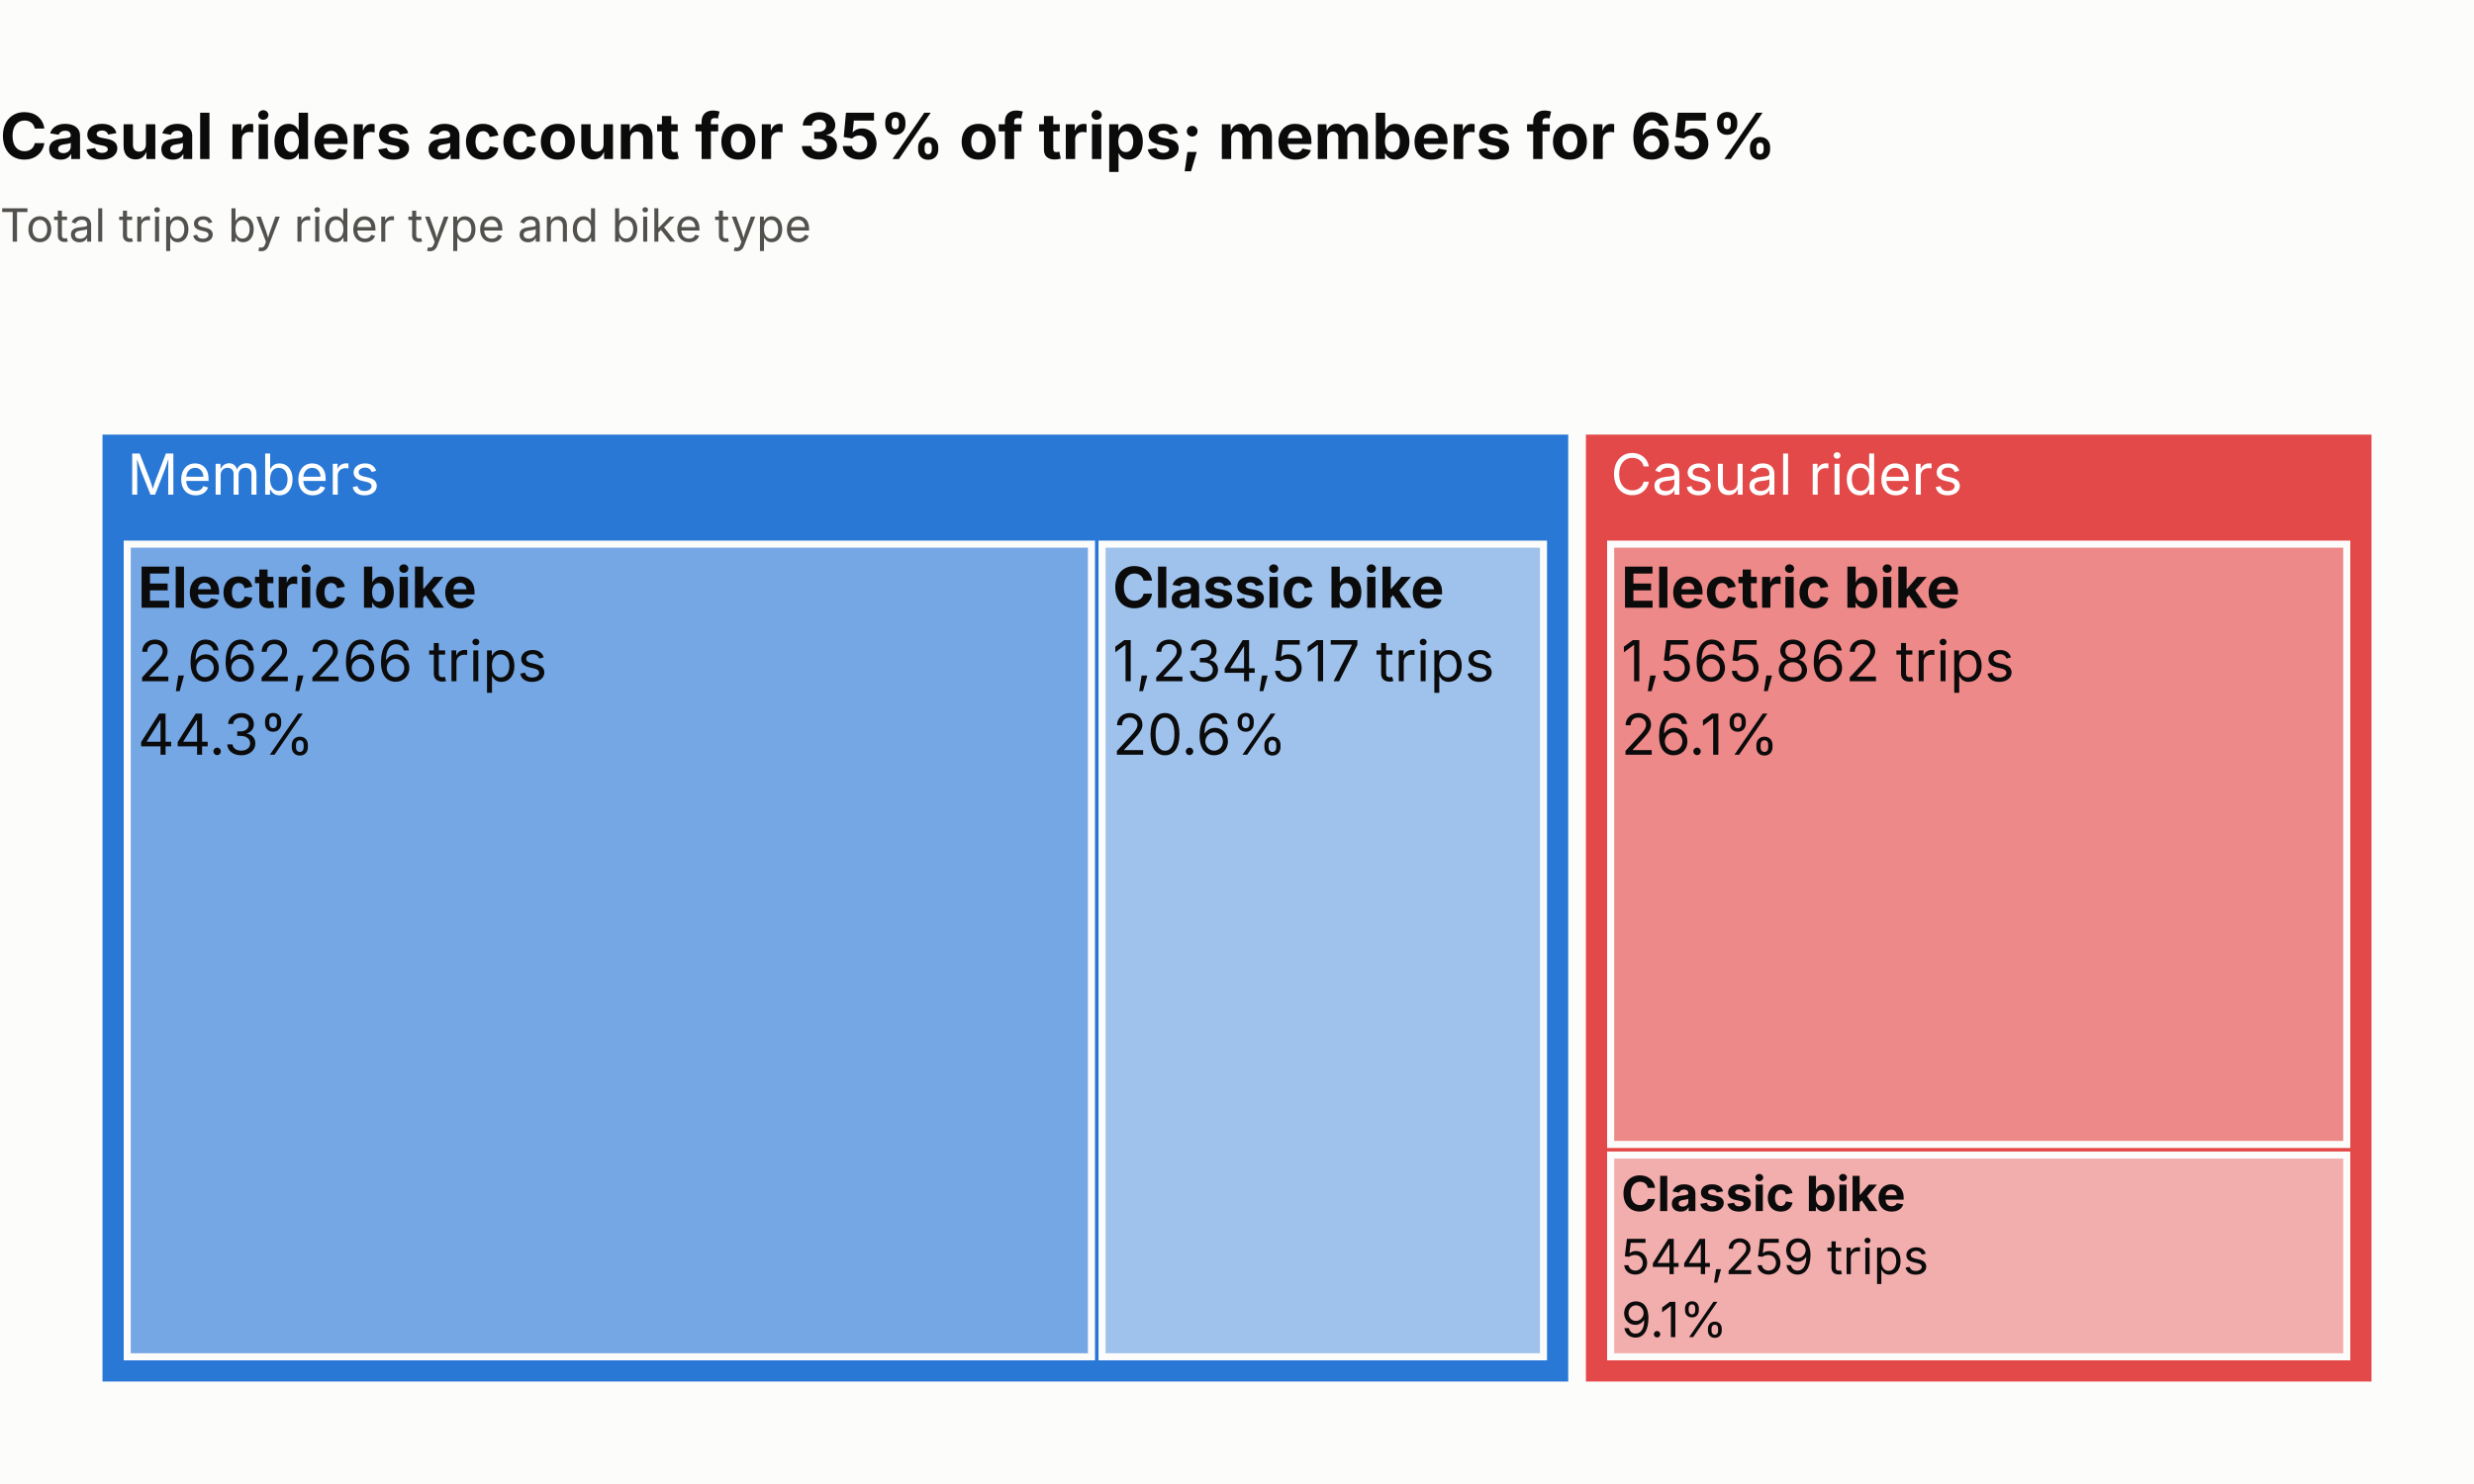
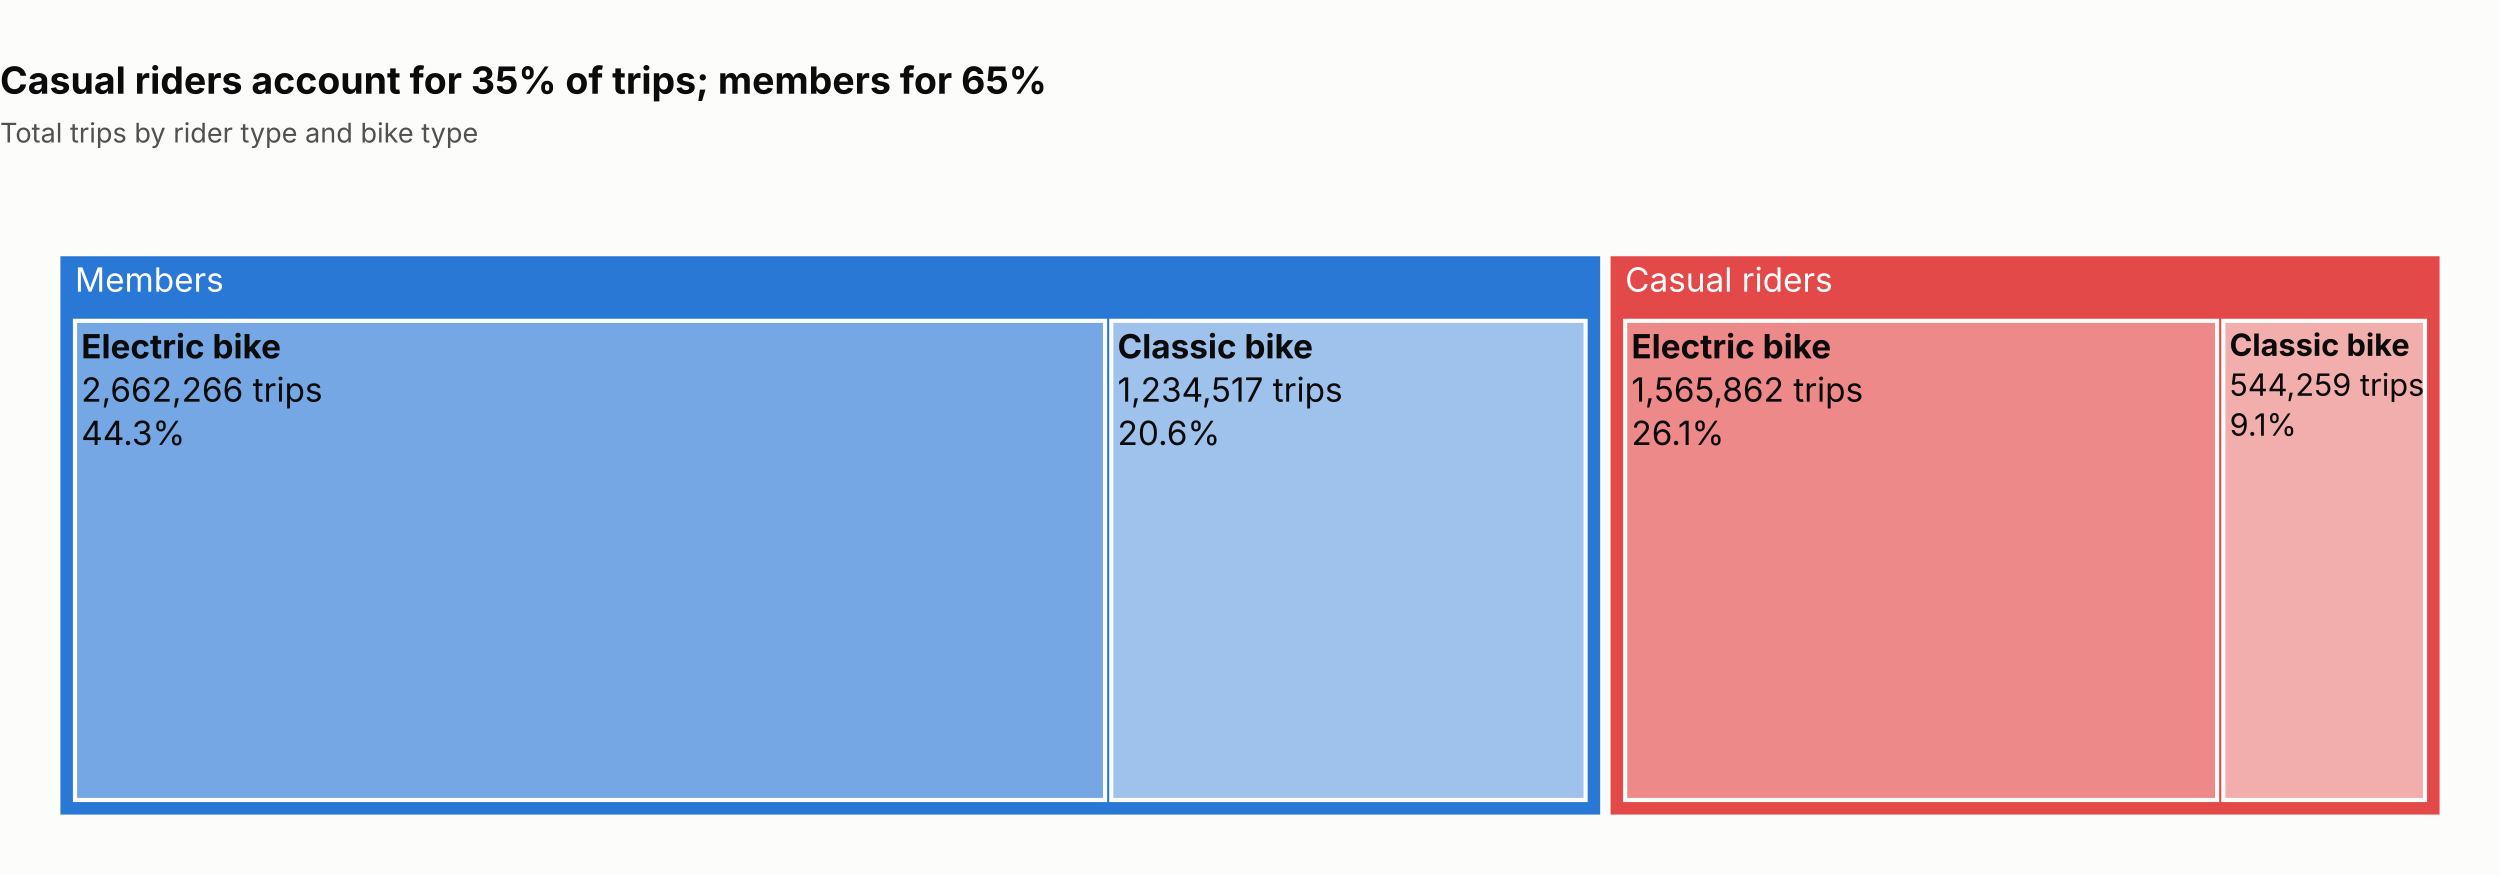
- <svg xmlns="http://www.w3.org/2000/svg" class="main-svg" width="700" height="420" style="" viewBox="0 0 700 420">
-   <rect x="0" y="0" width="700" height="420" style="fill: rgb(252, 252, 251); fill-opacity: 1;" />
-   <defs id="defs-278588">
+ <svg xmlns="http://www.w3.org/2000/svg" class="main-svg" width="1200" height="420" style="" viewBox="0 0 1200 420">
+   <rect x="0" y="0" width="1200" height="420" style="fill: rgb(252, 252, 251); fill-opacity: 1;" />
+   <defs id="defs-ed4e5f">
    <g class="clips" />
    <g class="gradients" />
    <g class="patterns" />
  </defs>
  <g class="bglayer" />
  <g class="layer-below">
    <g class="imagelayer" />
    <g class="shapelayer" />
  </g>
  <g class="cartesianlayer" />
  <g class="polarlayer" />
  <g class="smithlayer" />
  <g class="ternarylayer" />
  <g class="geolayer" />
  <g class="funnelarealayer" />
  <g class="pielayer" />
  <g class="iciclelayer" />
  <g class="treemaplayer">
    <g class="trace treemap" style="opacity: 1;">
      <g class="slice cursor-pointer">
-         <path class="surface" d="M20,90L680,90L680,400L20,400Z" style="pointer-events: none; fill: rgb(0, 0, 0); fill-opacity: 0; stroke-width: 0; stroke: rgb(0, 0, 0); stroke-opacity: 0; opacity: 100;" />
+         <path class="surface" d="M20,90L1180,90L1180,400L20,400Z" style="pointer-events: none; fill: rgb(0, 0, 0); fill-opacity: 0; stroke-width: 0; stroke: rgb(0, 0, 0); stroke-opacity: 0; opacity: 100;" />
        <g class="slicetext">
          <text data-notex="1" class="slicetext" text-anchor="start" x="0" y="0" style="font-family: system-ui, -apple-system, 'Segoe UI', sans-serif; font-size: 16px; fill: rgb(0, 0, 0); fill-opacity: 1; white-space: pre;" transform="translate(28,108)"> </text>
        </g>
      </g>
      <g class="slice cursor-pointer">
-         <path class="surface" d="M28,122L444.72,122L444.72,392L28,392Z" style="pointer-events: none; stroke-width: 2; fill: rgb(42, 120, 214); fill-opacity: 1; stroke: rgb(252, 252, 251); stroke-opacity: 1; opacity: 1;" />
+         <path class="surface" d="M28,122L769.079,122L769.079,392L28,392Z" style="pointer-events: none; stroke-width: 2; fill: rgb(42, 120, 214); fill-opacity: 1; stroke: rgb(252, 252, 251); stroke-opacity: 1; opacity: 1;" />
        <g class="slicetext">
          <text data-notex="1" class="slicetext" text-anchor="start" x="0" y="0" style="font-family: system-ui, -apple-system, 'Segoe UI', sans-serif; font-size: 16px; fill: rgb(255, 255, 255); fill-opacity: 1; white-space: pre;" transform="translate(36,140)">Members</text>
        </g>
      </g>
      <g class="slice cursor-pointer">
-         <path class="surface" d="M447.72,122L672,122L672,392L447.72,392Z" style="pointer-events: none; stroke-width: 2; fill: rgb(227, 73, 72); fill-opacity: 1; stroke: rgb(252, 252, 251); stroke-opacity: 1; opacity: 1;" />
+         <path class="surface" d="M772.079,122L1172,122L1172,392L772.079,392Z" style="pointer-events: none; stroke-width: 2; fill: rgb(227, 73, 72); fill-opacity: 1; stroke: rgb(252, 252, 251); stroke-opacity: 1; opacity: 1;" />
        <g class="slicetext">
-           <text data-notex="1" class="slicetext" text-anchor="start" x="0" y="0" style="font-family: system-ui, -apple-system, 'Segoe UI', sans-serif; font-size: 16px; fill: rgb(255, 255, 255); fill-opacity: 1; white-space: pre;" transform="translate(455.7201,140)">Casual riders</text>
+           <text data-notex="1" class="slicetext" text-anchor="start" x="0" y="0" style="font-family: system-ui, -apple-system, 'Segoe UI', sans-serif; font-size: 16px; fill: rgb(255, 255, 255); fill-opacity: 1; white-space: pre;" transform="translate(780.0788,140)">Casual riders</text>
        </g>
      </g>
      <g class="slice cursor-pointer">
-         <path class="surface" d="M36,154L308.82,154L308.82,384L36,384Z" style="pointer-events: none; stroke-width: 2; fill: rgb(117, 167, 228); fill-opacity: 1; stroke: rgb(252, 252, 251); stroke-opacity: 1; opacity: 1;" />
+         <path class="surface" d="M36,154L530.42,154L530.42,384L36,384Z" style="pointer-events: none; stroke-width: 2; fill: rgb(117, 167, 228); fill-opacity: 1; stroke: rgb(252, 252, 251); stroke-opacity: 1; opacity: 1;" />
        <g class="slicetext">
          <text data-notex="1" class="slicetext" text-anchor="start" x="0" y="0" style="font-family: system-ui, -apple-system, 'Segoe UI', sans-serif; font-size: 16px; fill: rgb(11, 11, 11); fill-opacity: 1; white-space: pre;" transform="translate(39,172)">
            <tspan class="line" dy="0em" x="0" y="0">
              <tspan style="font-weight:bold">Electric bike</tspan>
            </tspan>
            <tspan class="line" dy="1.3em" x="0" y="0">2,662,266 trips</tspan>
            <tspan class="line" dy="2.6em" x="0" y="0">44.3%</tspan>
          </text>
        </g>
      </g>
      <g class="slice cursor-pointer">
-         <path class="surface" d="M311.82,154L436.72,154L436.72,384L311.82,384Z" style="pointer-events: none; stroke-width: 2; fill: rgb(159, 194, 237); fill-opacity: 1; stroke: rgb(252, 252, 251); stroke-opacity: 1; opacity: 1;" />
+         <path class="surface" d="M533.42,154L761.079,154L761.079,384L533.42,384Z" style="pointer-events: none; stroke-width: 2; fill: rgb(159, 194, 237); fill-opacity: 1; stroke: rgb(252, 252, 251); stroke-opacity: 1; opacity: 1;" />
        <g class="slicetext">
-           <text data-notex="1" class="slicetext" text-anchor="start" x="0" y="0" style="font-family: system-ui, -apple-system, 'Segoe UI', sans-serif; font-size: 16px; fill: rgb(11, 11, 11); fill-opacity: 1; white-space: pre;" transform="translate(314.8199,172)">
+           <text data-notex="1" class="slicetext" text-anchor="start" x="0" y="0" style="font-family: system-ui, -apple-system, 'Segoe UI', sans-serif; font-size: 16px; fill: rgb(11, 11, 11); fill-opacity: 1; white-space: pre;" transform="translate(536.4204,172)">
            <tspan class="line" dy="0em" x="0" y="0">
              <tspan style="font-weight:bold">Classic bike</tspan>
            </tspan>
            <tspan class="line" dy="1.3em" x="0" y="0">1,234,517 trips</tspan>
            <tspan class="line" dy="2.6em" x="0" y="0">20.6%</tspan>
          </text>
        </g>
      </g>
      <g class="slice cursor-pointer">
-         <path class="surface" d="M455.72,154L664,154L664,323.903L455.72,323.903Z" style="pointer-events: none; stroke-width: 2; fill: rgb(237, 137, 136); fill-opacity: 1; stroke: rgb(252, 252, 251); stroke-opacity: 1; opacity: 1;" />
+         <path class="surface" d="M780.079,154L1064.202,154L1064.202,384L780.079,384Z" style="pointer-events: none; stroke-width: 2; fill: rgb(237, 137, 136); fill-opacity: 1; stroke: rgb(252, 252, 251); stroke-opacity: 1; opacity: 1;" />
        <g class="slicetext">
-           <text data-notex="1" class="slicetext" text-anchor="start" x="0" y="0" style="font-family: system-ui, -apple-system, 'Segoe UI', sans-serif; font-size: 16px; fill: rgb(11, 11, 11); fill-opacity: 1; white-space: pre;" transform="translate(458.7201,172)">
+           <text data-notex="1" class="slicetext" text-anchor="start" x="0" y="0" style="font-family: system-ui, -apple-system, 'Segoe UI', sans-serif; font-size: 16px; fill: rgb(11, 11, 11); fill-opacity: 1; white-space: pre;" transform="translate(783.0788,172)">
            <tspan class="line" dy="0em" x="0" y="0">
              <tspan style="font-weight:bold">Electric bike</tspan>
            </tspan>
            <tspan class="line" dy="1.3em" x="0" y="0">1,565,862 trips</tspan>
            <tspan class="line" dy="2.6em" x="0" y="0">26.1%</tspan>
          </text>
        </g>
      </g>
      <g class="slice cursor-pointer">
-         <path class="surface" d="M455.72,326.903L664,326.903L664,384L455.72,384Z" style="pointer-events: none; stroke-width: 2; fill: rgb(242, 173, 173); fill-opacity: 1; stroke: rgb(252, 252, 251); stroke-opacity: 1; opacity: 1;" />
+         <path class="surface" d="M1067.202,154L1164,154L1164,384L1067.202,384Z" style="pointer-events: none; stroke-width: 2; fill: rgb(242, 173, 173); fill-opacity: 1; stroke: rgb(252, 252, 251); stroke-opacity: 1; opacity: 1;" />
        <g class="slicetext">
-           <text data-notex="1" class="slicetext" text-anchor="start" x="0" y="0" style="font-family: system-ui, -apple-system, 'Segoe UI', sans-serif; font-size: 16px; fill: rgb(11, 11, 11); fill-opacity: 1; white-space: pre;" transform="translate(458.7201,342.7629)scale(0.8573411)">
+           <text data-notex="1" class="slicetext" text-anchor="start" x="0" y="0" style="font-family: system-ui, -apple-system, 'Segoe UI', sans-serif; font-size: 16px; fill: rgb(11, 11, 11); fill-opacity: 1; white-space: pre;" transform="translate(1070.202,170.8205)scale(0.9213661)">
            <tspan class="line" dy="0em" x="0" y="0">
              <tspan style="font-weight:bold">Classic bike</tspan>
            </tspan>
            <tspan class="line" dy="1.3em" x="0" y="0">544,259 trips</tspan>
            <tspan class="line" dy="2.6em" x="0" y="0">9.1%</tspan>
          </text>
        </g>
      </g>
    </g>
  </g>
  <g class="sunburstlayer" />
  <g class="glimages" />
-   <defs id="topdefs-278588">
+   <defs id="topdefs-ed4e5f">
    <g class="clips" />
  </defs>
  <g class="layer-above">
    <g class="imagelayer" />
    <g class="shapelayer" />
  </g>
  <g class="infolayer">
    <g class="g-gtitle">
      <text class="gtitle" x="0" y="45" text-anchor="start" dy="0em" style="opacity: 1; font-family: system-ui, -apple-system, 'Segoe UI', sans-serif; font-size: 18px; fill: rgb(11, 11, 11); fill-opacity: 1; white-space: pre;">
        <tspan class="line" dy="0em" x="0" y="45">
          <tspan style="font-weight:bold">Casual riders account for 35% of trips; members for 65%</tspan>
        </tspan>
        <tspan class="line" dy="1.3em" x="0" y="45">
          <tspan style="font-size:13px; fill:#52514e">Total trips by rider type and bike type</tspan>
        </tspan>
      </text>
    </g>
  </g>
</svg>
